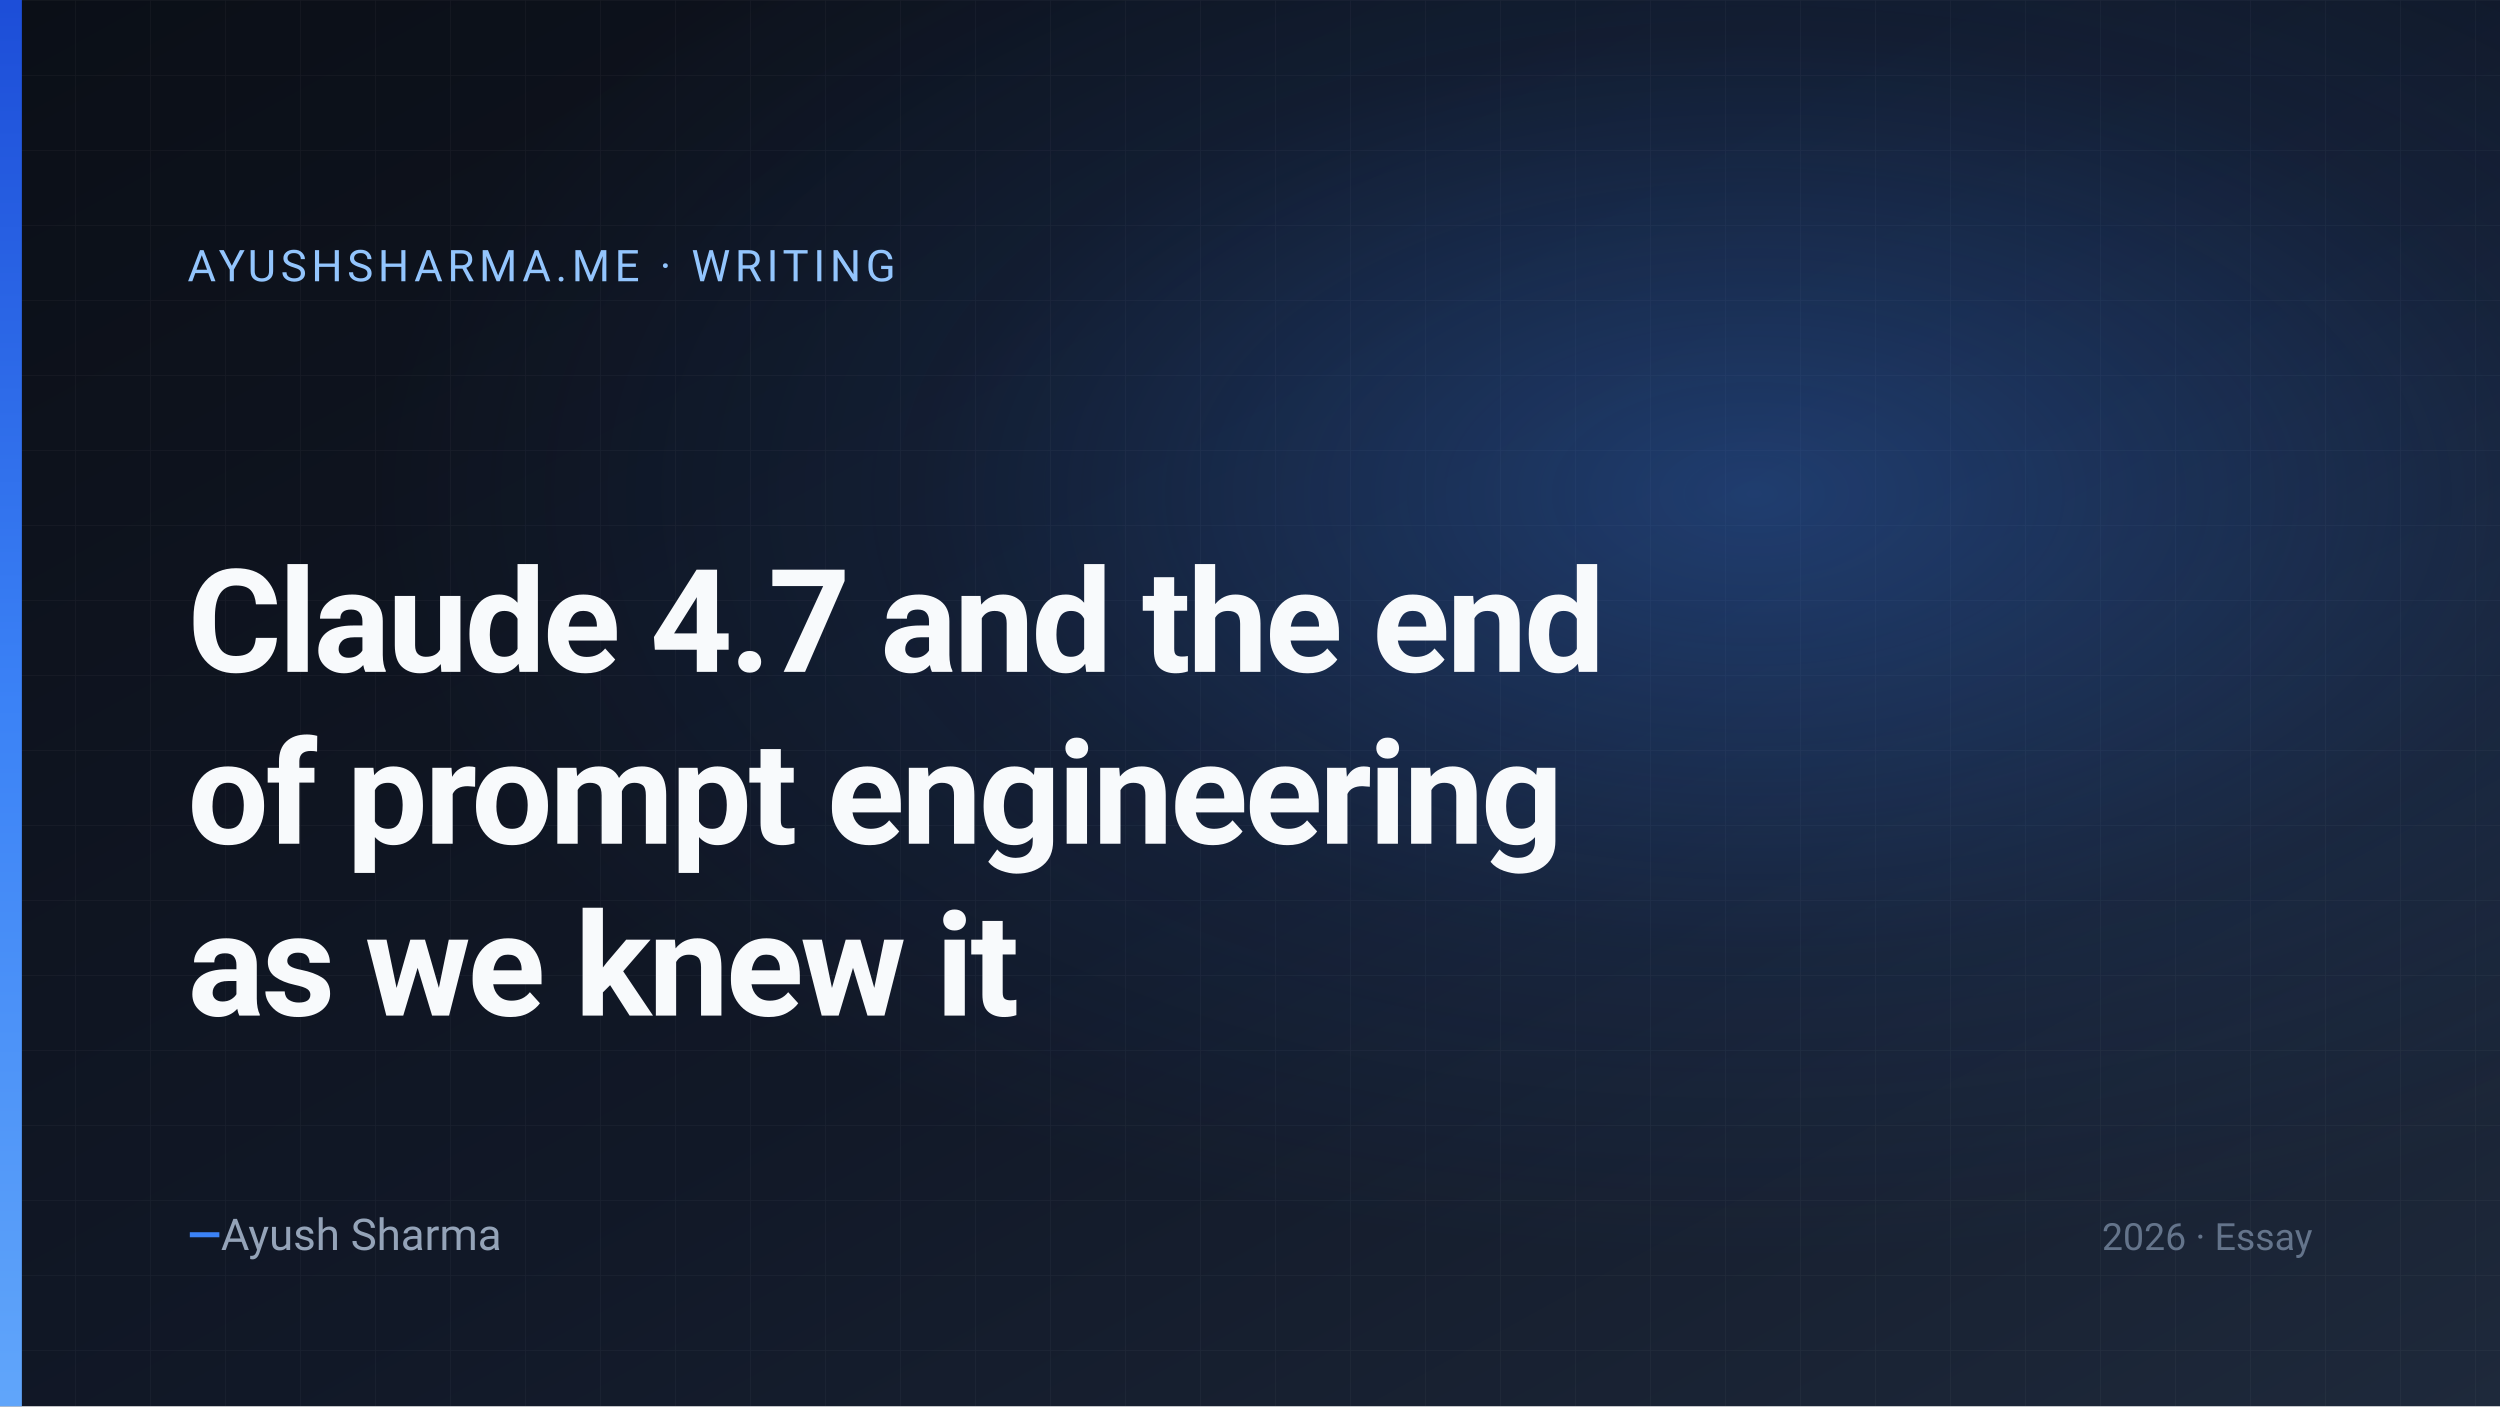
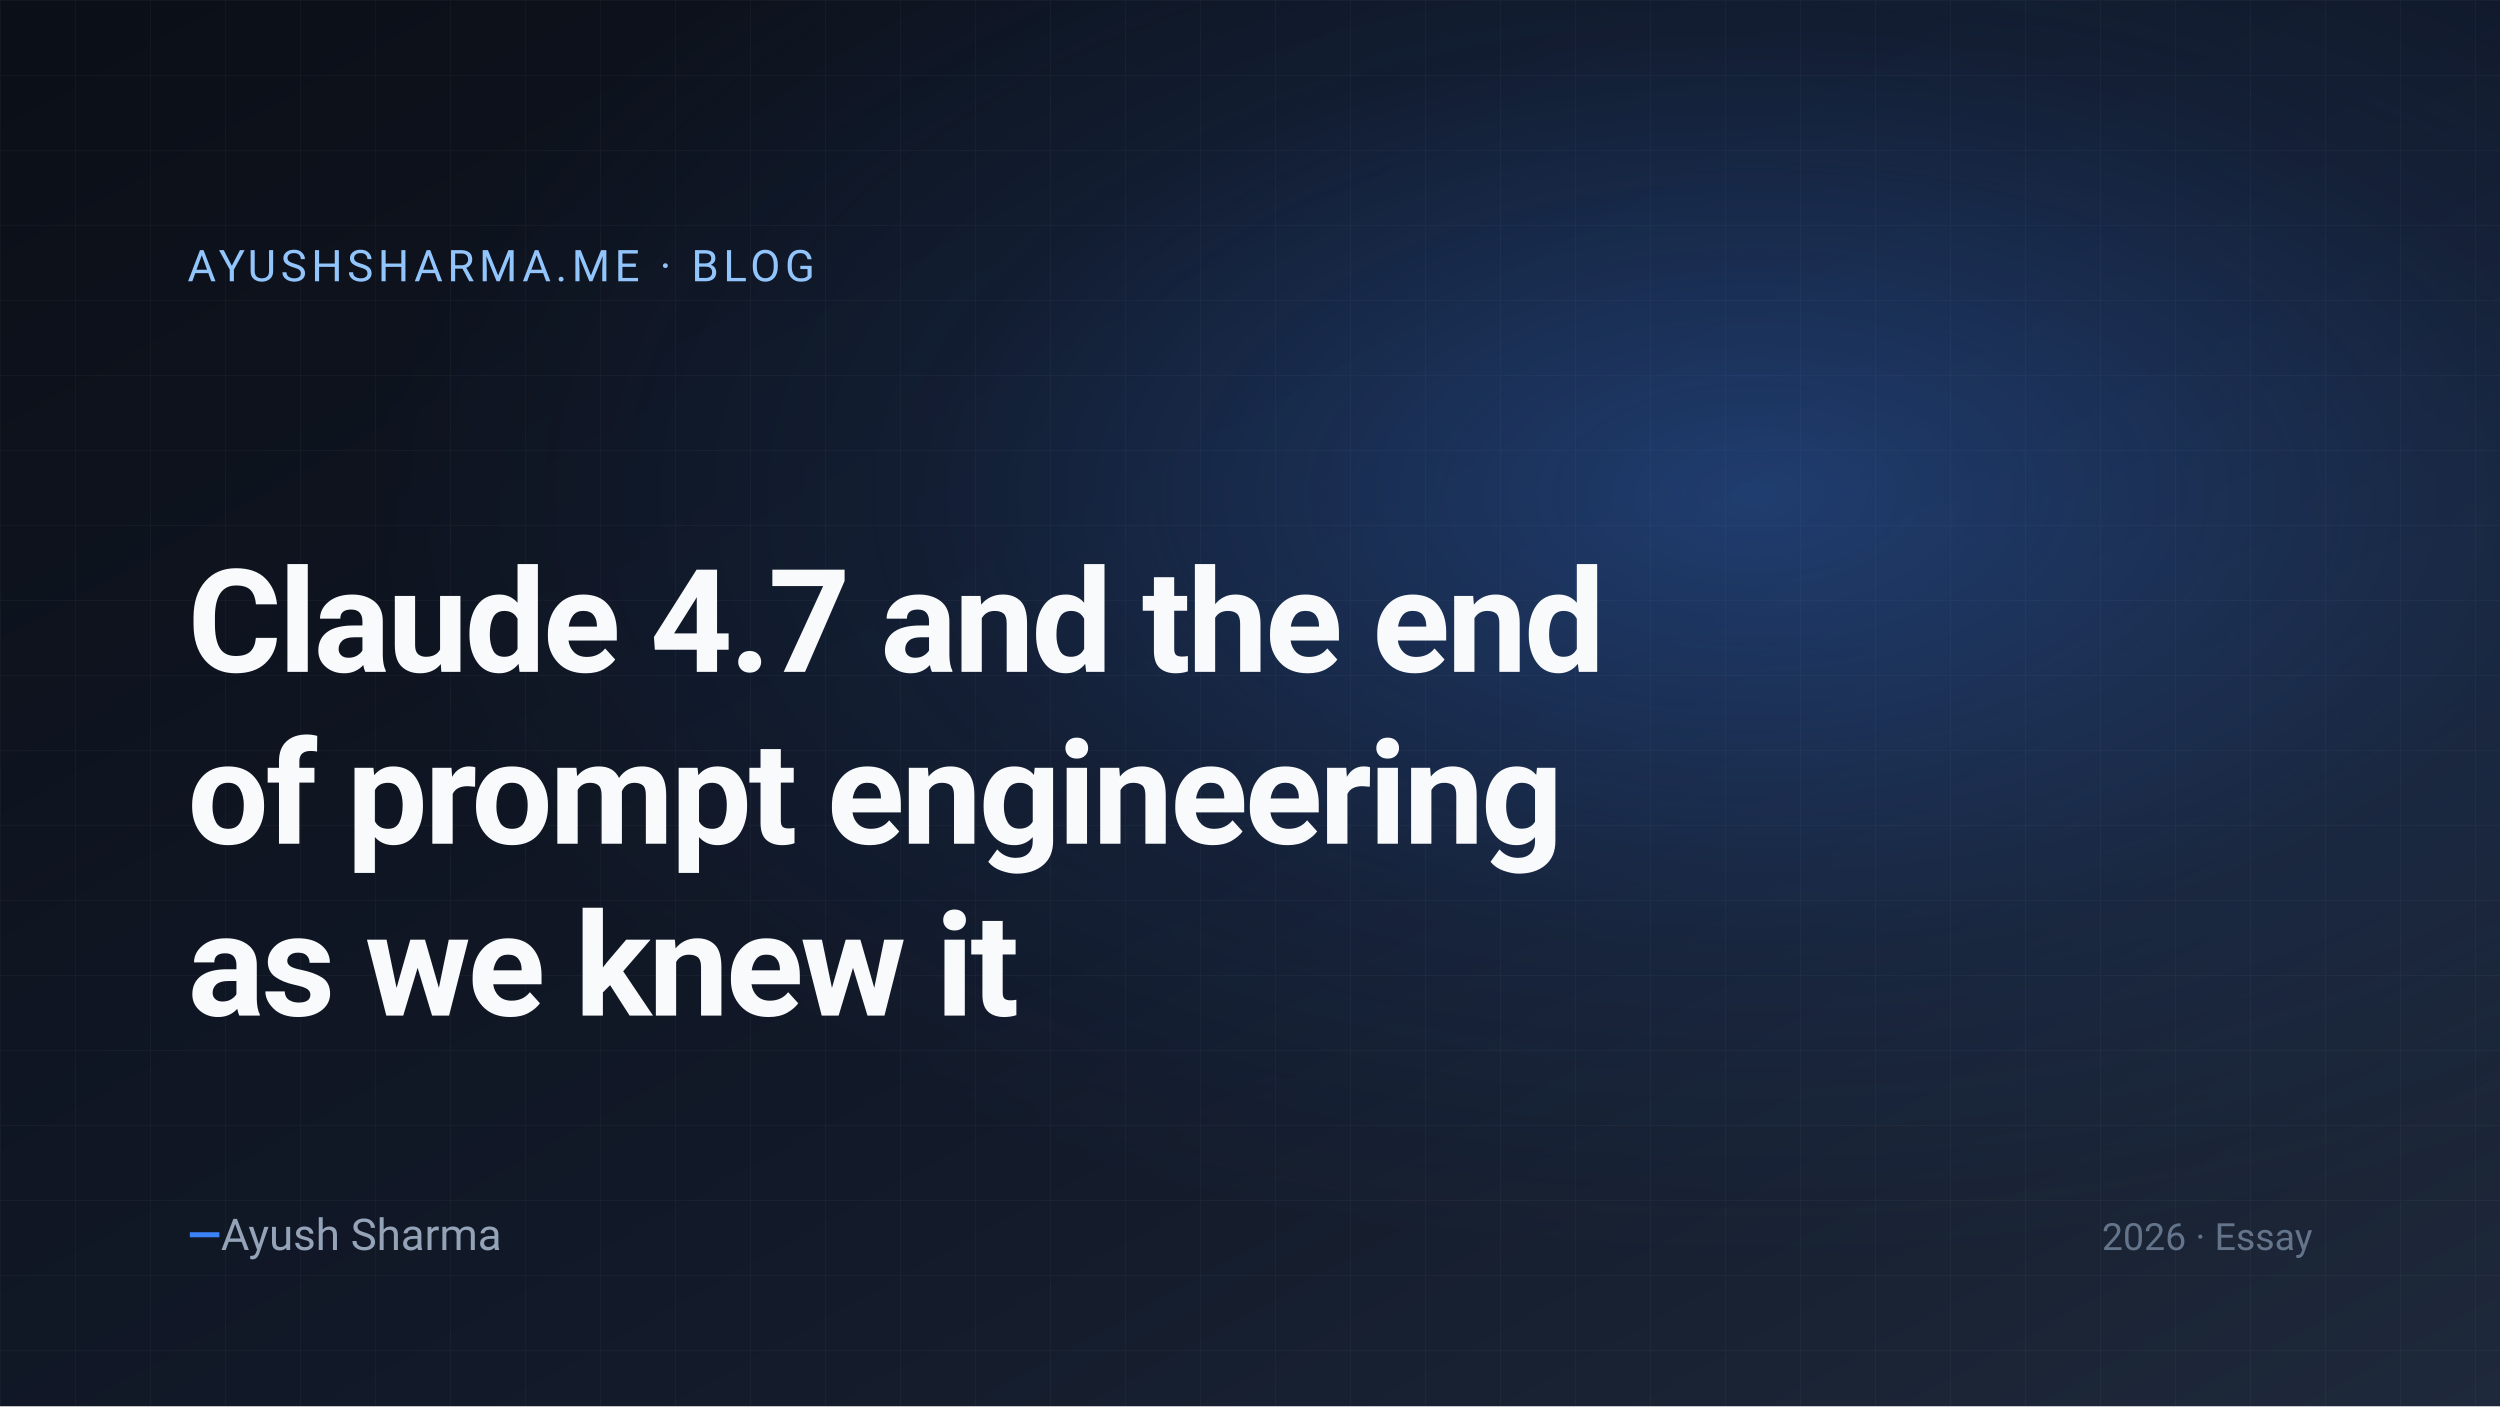
<svg xmlns="http://www.w3.org/2000/svg" viewBox="0 0 1600 900" preserveAspectRatio="xMidYMid slice" role="img" aria-label="Claude 4.7 and the end of prompt engineering">
  <defs>
    <linearGradient id="bg" x1="0" y1="0" x2="1" y2="1">
      <stop offset="0%" stop-color="#0b0f17" />
      <stop offset="55%" stop-color="#111827" />
      <stop offset="100%" stop-color="#1e293b" />
    </linearGradient>
    <linearGradient id="accent" x1="0" y1="0" x2="0" y2="1">
      <stop offset="0%" stop-color="#1d4ed8" />
      <stop offset="50%" stop-color="#3b82f6" />
      <stop offset="100%" stop-color="#60a5fa" />
    </linearGradient>
    <radialGradient id="glow" cx="0.7" cy="0.35" r="0.55">
      <stop offset="0%" stop-color="rgba(59,130,246,0.35)" />
      <stop offset="60%" stop-color="rgba(59,130,246,0.08)" />
      <stop offset="100%" stop-color="rgba(59,130,246,0)" />
    </radialGradient>
    <pattern id="grid" width="48" height="48" patternUnits="userSpaceOnUse">
      <path d="M 48 0 L 0 0 0 48" fill="none" stroke="rgba(255,255,255,0.04)" stroke-width="1" />
    </pattern>
  </defs>
  <rect width="1600" height="900" fill="url(#bg)" />
  <rect width="1600" height="900" fill="url(#grid)" />
  <rect width="1600" height="900" fill="url(#glow)" />
-   <rect x="0" y="0" width="14" height="900" fill="url(#accent)" />
  <g font-family="ui-sans-serif, system-ui, -apple-system, 'Segoe UI', Roboto, sans-serif" fill="#f8fafc">
-     <text x="120" y="180" font-size="28" fill="#93c5fd" letter-spacing="3">AYUSHSHARMA.ME · WRITING</text>
+     <text x="120" y="180" font-size="28" fill="#93c5fd" letter-spacing="3">AYUSHSHARMA.ME · BLOG</text>
    <text x="120" y="430" font-size="92" font-weight="700" letter-spacing="-2">
      <tspan x="120" dy="0">Claude 4.7 and the end</tspan>
      <tspan x="120" dy="110">of prompt engineering</tspan>
      <tspan x="120" dy="110">as we knew it</tspan>
    </text>
    <text x="120" y="800" font-size="28" fill="#94a3b8">
      <tspan fill="#3b82f6" font-weight="700">— </tspan>Ayush Sharma
    </text>
    <text x="1480" y="800" font-size="24" fill="#64748b" text-anchor="end">2026 · Essay</text>
  </g>
</svg>
